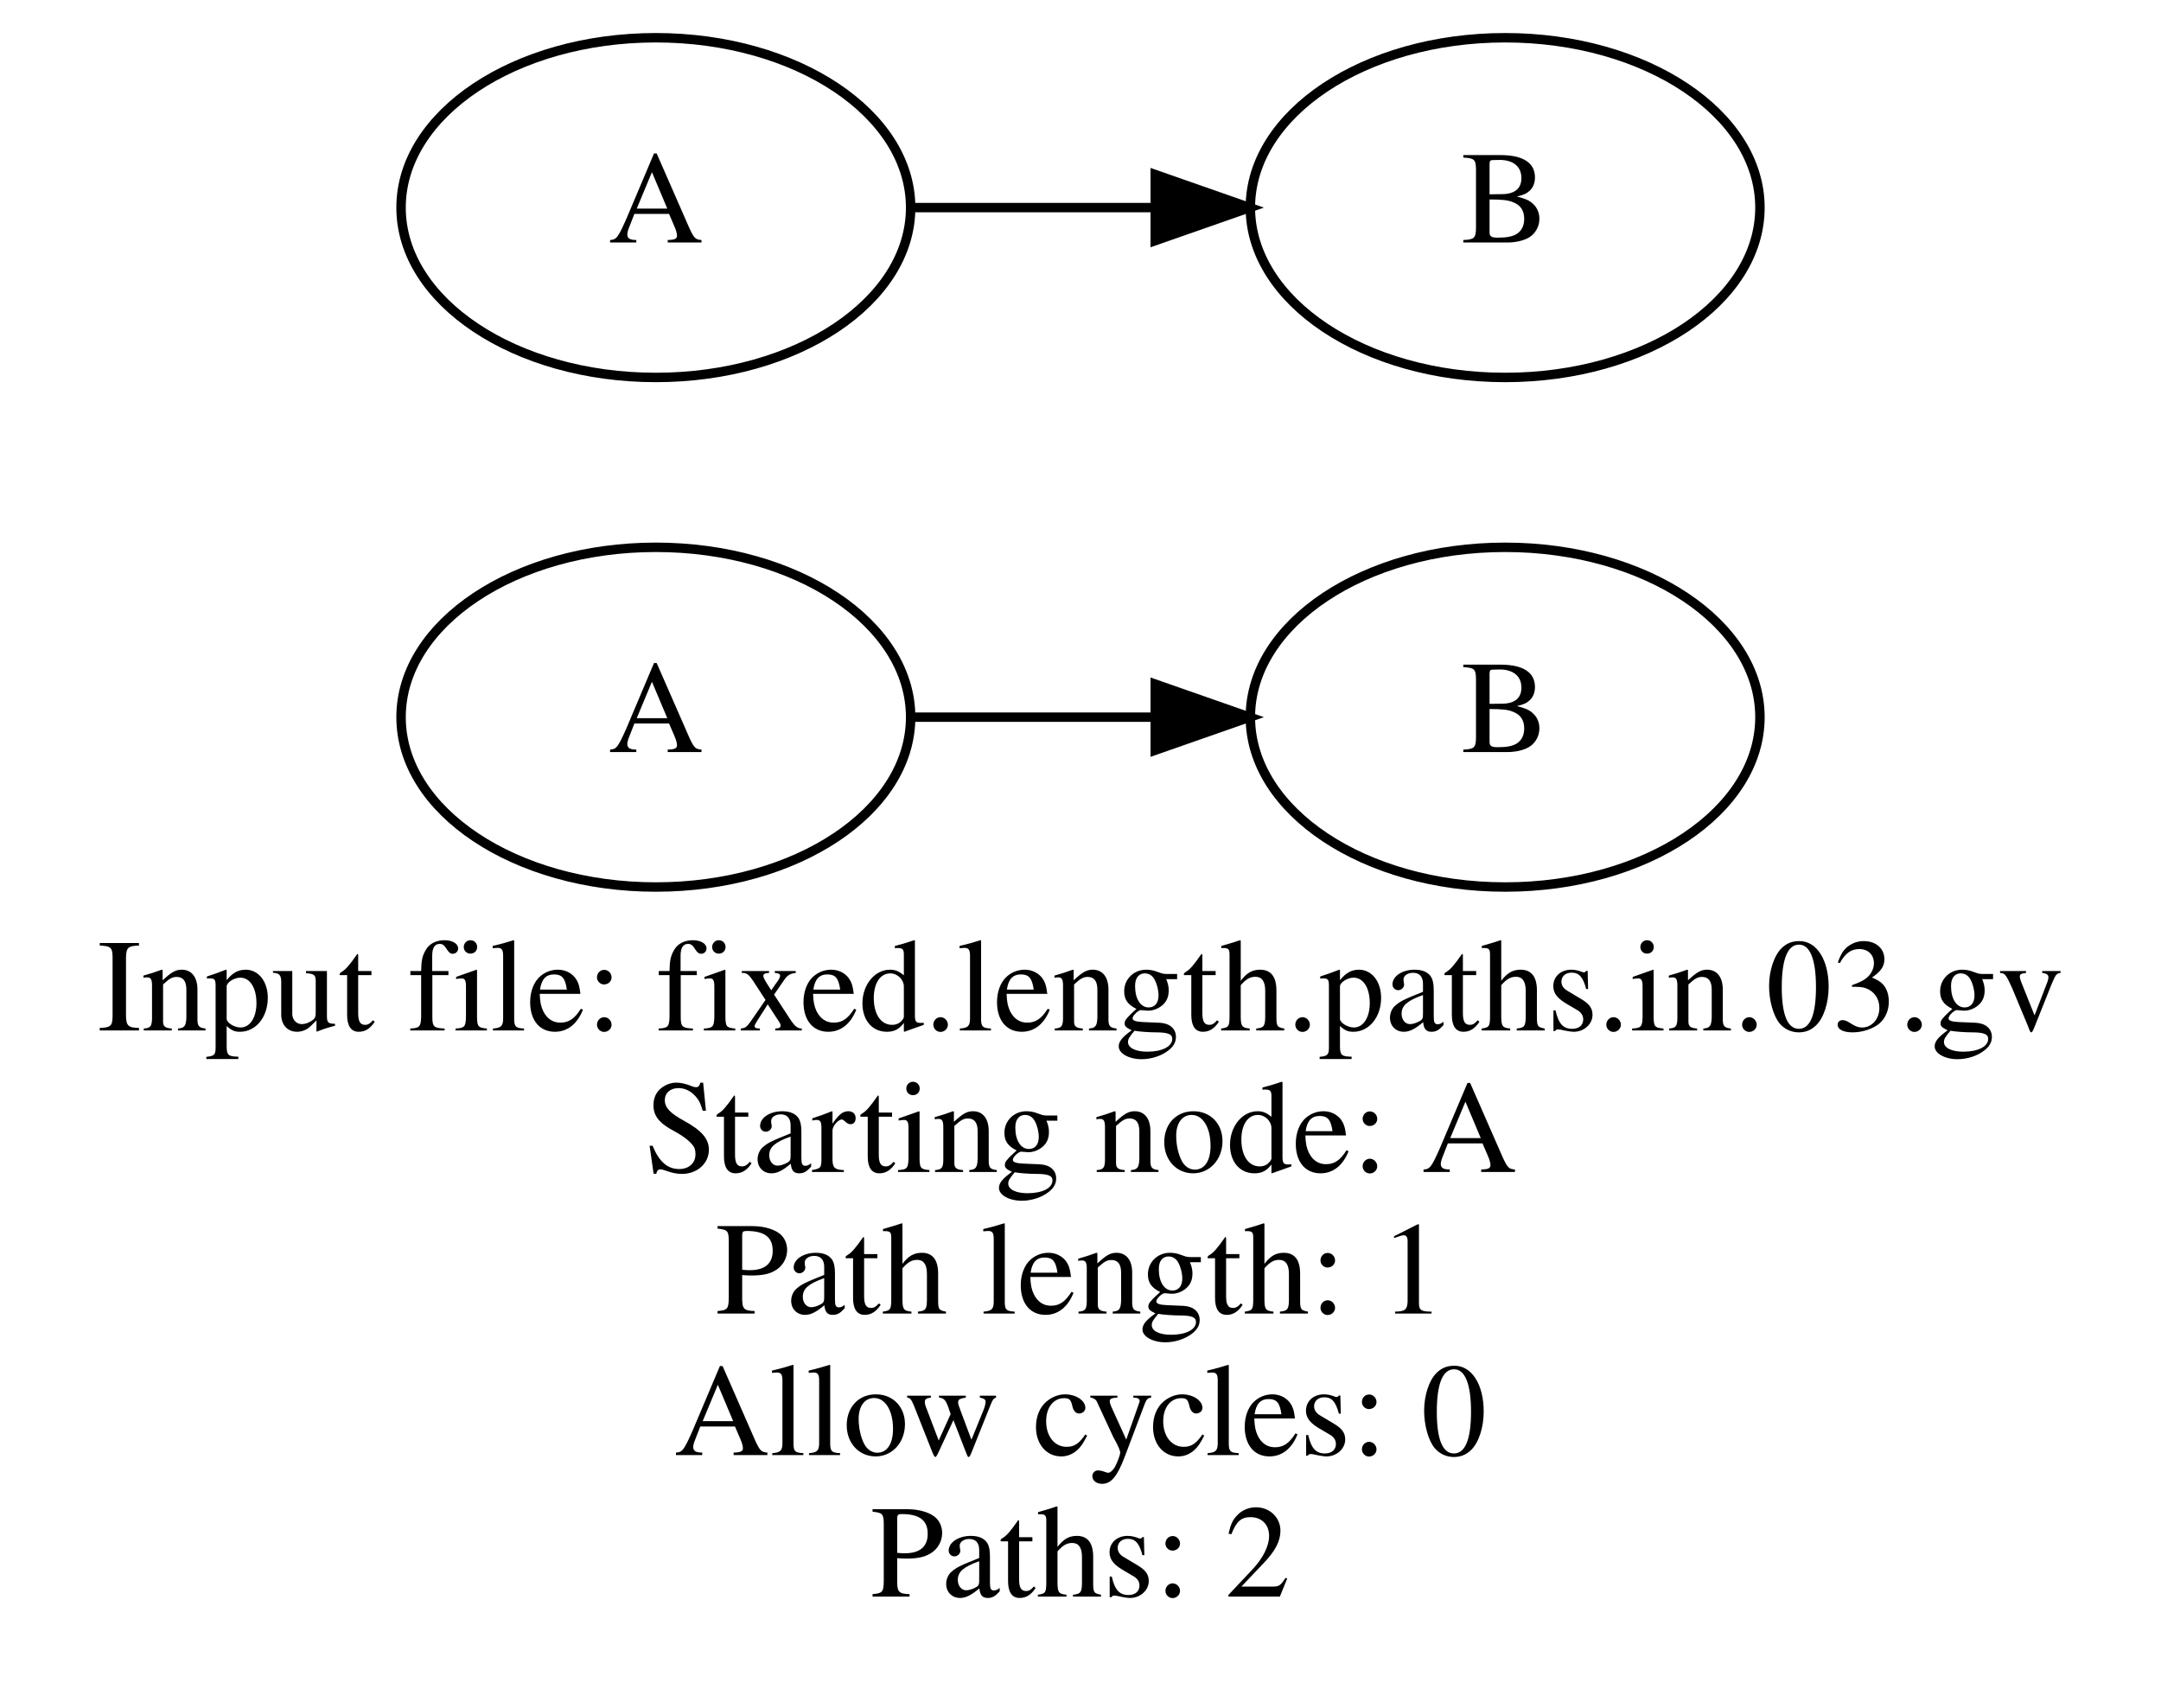
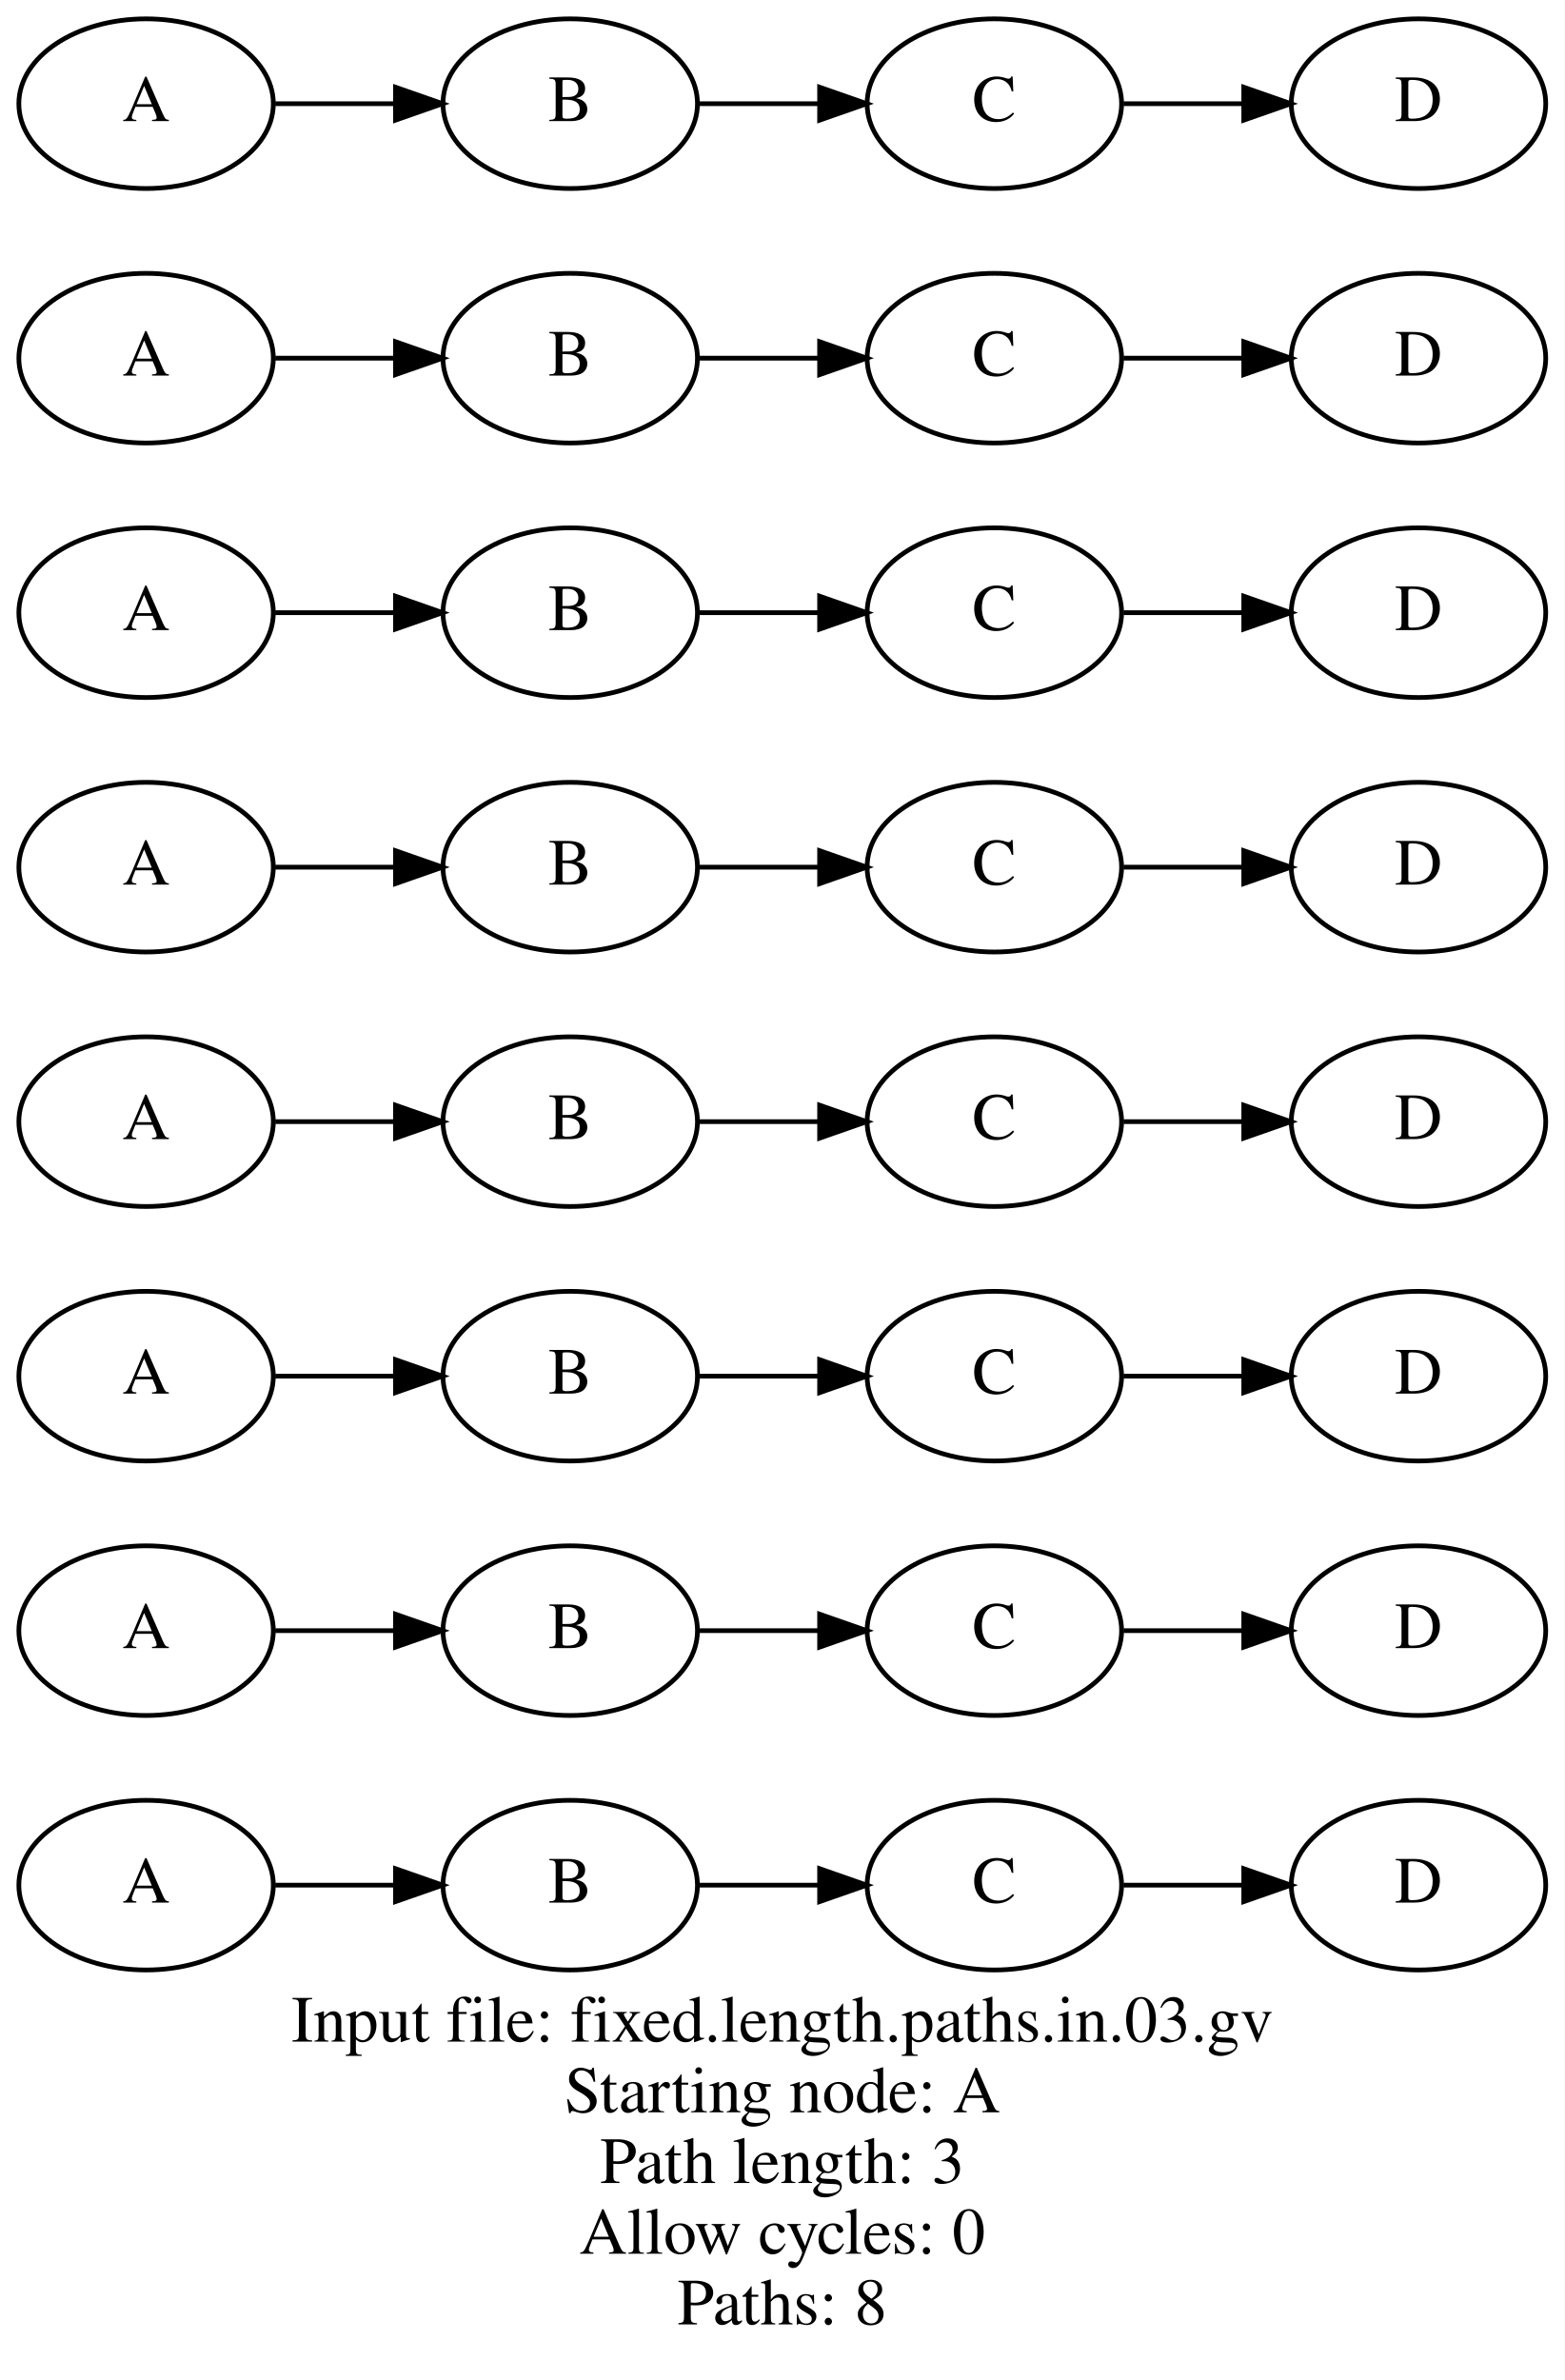
- <svg xmlns="http://www.w3.org/2000/svg" width="229pt" height="181pt" viewBox="0.00 0.00 229.00 181.00">
-   <g id="graph0" class="graph" transform="scale(1 1) rotate(0) translate(4 177)">
-     <polygon fill="white" stroke="none" points="-4,4 -4,-177 225,-177 225,4 -4,4" />
-     <text text-anchor="middle" x="110.5" y="-67.8" font-family="Times,serif" font-size="14.00">Input file: fixed.length.paths.in.03.gv</text>
-     <text text-anchor="middle" x="110.5" y="-52.8" font-family="Times,serif" font-size="14.00">Starting node: A</text>
-     <text text-anchor="middle" x="110.5" y="-37.8" font-family="Times,serif" font-size="14.00">Path length: 1</text>
-     <text text-anchor="middle" x="110.5" y="-22.8" font-family="Times,serif" font-size="14.00">Allow cycles: 0</text>
-     <text text-anchor="middle" x="110.5" y="-7.8" font-family="Times,serif" font-size="14.00">Paths: 2</text>
+ <svg xmlns="http://www.w3.org/2000/svg" width="332pt" height="505pt" viewBox="0.00 0.00 332.00 505.00">
+   <g id="graph0" class="graph" transform="scale(1 1) rotate(0) translate(4 501)">
+     <polygon fill="white" stroke="none" points="-4,4 -4,-501 328,-501 328,4 -4,4" />
+     <text text-anchor="middle" x="162" y="-67.8" font-family="Times,serif" font-size="14.00">Input file: fixed.length.paths.in.03.gv</text>
+     <text text-anchor="middle" x="162" y="-52.8" font-family="Times,serif" font-size="14.00">Starting node: A</text>
+     <text text-anchor="middle" x="162" y="-37.8" font-family="Times,serif" font-size="14.00">Path length: 3</text>
+     <text text-anchor="middle" x="162" y="-22.8" font-family="Times,serif" font-size="14.00">Allow cycles: 0</text>
+     <text text-anchor="middle" x="162" y="-7.8" font-family="Times,serif" font-size="14.00">Paths: 8</text>
    <g id="node1" class="node">
-       <ellipse fill="none" stroke="black" cx="65.5" cy="-101" rx="27" ry="18" />
-       <text text-anchor="middle" x="65.5" y="-97.3" font-family="Times,serif" font-size="14.00">A</text>
+       <ellipse fill="none" stroke="black" cx="27" cy="-101" rx="27" ry="18" />
+       <text text-anchor="middle" x="27" y="-97.3" font-family="Times,serif" font-size="14.00">A</text>
    </g>
    <g id="node2" class="node">
-       <ellipse fill="none" stroke="black" cx="155.5" cy="-101" rx="27" ry="18" />
-       <text text-anchor="middle" x="155.5" y="-97.3" font-family="Times,serif" font-size="14.00">B</text>
+       <ellipse fill="none" stroke="black" cx="117" cy="-101" rx="27" ry="18" />
+       <text text-anchor="middle" x="117" y="-97.3" font-family="Times,serif" font-size="14.00">B</text>
    </g>
    <g id="edge1" class="edge">
-       <path fill="none" stroke="black" d="M92.903,-101C100.893,-101 109.811,-101 118.324,-101" />
-       <polygon fill="black" stroke="black" points="118.419,-104.5 128.419,-101 118.419,-97.5 118.419,-104.5" />
+       <path fill="none" stroke="black" d="M54.403,-101C62.393,-101 71.311,-101 79.824,-101" />
+       <polygon fill="black" stroke="black" points="79.919,-104.5 89.919,-101 79.919,-97.5 79.919,-104.5" />
    </g>
    <g id="node3" class="node">
-       <ellipse fill="none" stroke="black" cx="65.5" cy="-155" rx="27" ry="18" />
-       <text text-anchor="middle" x="65.5" y="-151.3" font-family="Times,serif" font-size="14.00">A</text>
+       <ellipse fill="none" stroke="black" cx="207" cy="-101" rx="27" ry="18" />
+       <text text-anchor="middle" x="207" y="-97.3" font-family="Times,serif" font-size="14.00">C</text>
+     </g>
+     <g id="edge2" class="edge">
+       <path fill="none" stroke="black" d="M144.403,-101C152.393,-101 161.311,-101 169.824,-101" />
+       <polygon fill="black" stroke="black" points="169.919,-104.5 179.919,-101 169.919,-97.5 169.919,-104.5" />
    </g>
    <g id="node4" class="node">
-       <ellipse fill="none" stroke="black" cx="155.5" cy="-155" rx="27" ry="18" />
-       <text text-anchor="middle" x="155.5" y="-151.3" font-family="Times,serif" font-size="14.00">B</text>
-     </g>
-     <g id="edge2" class="edge">
-       <path fill="none" stroke="black" d="M92.903,-155C100.893,-155 109.811,-155 118.324,-155" />
-       <polygon fill="black" stroke="black" points="118.419,-158.5 128.419,-155 118.419,-151.5 118.419,-158.5" />
+       <ellipse fill="none" stroke="black" cx="297" cy="-101" rx="27" ry="18" />
+       <text text-anchor="middle" x="297" y="-97.3" font-family="Times,serif" font-size="14.00">D</text>
+     </g>
+     <g id="edge3" class="edge">
+       <path fill="none" stroke="black" d="M234.403,-101C242.393,-101 251.311,-101 259.824,-101" />
+       <polygon fill="black" stroke="black" points="259.919,-104.5 269.919,-101 259.919,-97.5 259.919,-104.5" />
+     </g>
+     <g id="node5" class="node">
+       <ellipse fill="none" stroke="black" cx="27" cy="-155" rx="27" ry="18" />
+       <text text-anchor="middle" x="27" y="-151.3" font-family="Times,serif" font-size="14.00">A</text>
+     </g>
+     <g id="node6" class="node">
+       <ellipse fill="none" stroke="black" cx="117" cy="-155" rx="27" ry="18" />
+       <text text-anchor="middle" x="117" y="-151.3" font-family="Times,serif" font-size="14.00">B</text>
+     </g>
+     <g id="edge4" class="edge">
+       <path fill="none" stroke="black" d="M54.403,-155C62.393,-155 71.311,-155 79.824,-155" />
+       <polygon fill="black" stroke="black" points="79.919,-158.5 89.919,-155 79.919,-151.5 79.919,-158.5" />
+     </g>
+     <g id="node7" class="node">
+       <ellipse fill="none" stroke="black" cx="207" cy="-155" rx="27" ry="18" />
+       <text text-anchor="middle" x="207" y="-151.3" font-family="Times,serif" font-size="14.00">C</text>
+     </g>
+     <g id="edge5" class="edge">
+       <path fill="none" stroke="black" d="M144.403,-155C152.393,-155 161.311,-155 169.824,-155" />
+       <polygon fill="black" stroke="black" points="169.919,-158.5 179.919,-155 169.919,-151.5 169.919,-158.5" />
+     </g>
+     <g id="node8" class="node">
+       <ellipse fill="none" stroke="black" cx="297" cy="-155" rx="27" ry="18" />
+       <text text-anchor="middle" x="297" y="-151.3" font-family="Times,serif" font-size="14.00">D</text>
+     </g>
+     <g id="edge6" class="edge">
+       <path fill="none" stroke="black" d="M234.403,-155C242.393,-155 251.311,-155 259.824,-155" />
+       <polygon fill="black" stroke="black" points="259.919,-158.5 269.919,-155 259.919,-151.5 259.919,-158.5" />
+     </g>
+     <g id="node9" class="node">
+       <ellipse fill="none" stroke="black" cx="27" cy="-209" rx="27" ry="18" />
+       <text text-anchor="middle" x="27" y="-205.3" font-family="Times,serif" font-size="14.00">A</text>
+     </g>
+     <g id="node10" class="node">
+       <ellipse fill="none" stroke="black" cx="117" cy="-209" rx="27" ry="18" />
+       <text text-anchor="middle" x="117" y="-205.3" font-family="Times,serif" font-size="14.00">B</text>
+     </g>
+     <g id="edge7" class="edge">
+       <path fill="none" stroke="black" d="M54.403,-209C62.393,-209 71.311,-209 79.824,-209" />
+       <polygon fill="black" stroke="black" points="79.919,-212.5 89.919,-209 79.919,-205.5 79.919,-212.5" />
+     </g>
+     <g id="node11" class="node">
+       <ellipse fill="none" stroke="black" cx="207" cy="-209" rx="27" ry="18" />
+       <text text-anchor="middle" x="207" y="-205.3" font-family="Times,serif" font-size="14.00">C</text>
+     </g>
+     <g id="edge8" class="edge">
+       <path fill="none" stroke="black" d="M144.403,-209C152.393,-209 161.311,-209 169.824,-209" />
+       <polygon fill="black" stroke="black" points="169.919,-212.5 179.919,-209 169.919,-205.5 169.919,-212.5" />
+     </g>
+     <g id="node12" class="node">
+       <ellipse fill="none" stroke="black" cx="297" cy="-209" rx="27" ry="18" />
+       <text text-anchor="middle" x="297" y="-205.3" font-family="Times,serif" font-size="14.00">D</text>
+     </g>
+     <g id="edge9" class="edge">
+       <path fill="none" stroke="black" d="M234.403,-209C242.393,-209 251.311,-209 259.824,-209" />
+       <polygon fill="black" stroke="black" points="259.919,-212.5 269.919,-209 259.919,-205.5 259.919,-212.5" />
+     </g>
+     <g id="node13" class="node">
+       <ellipse fill="none" stroke="black" cx="27" cy="-263" rx="27" ry="18" />
+       <text text-anchor="middle" x="27" y="-259.3" font-family="Times,serif" font-size="14.00">A</text>
+     </g>
+     <g id="node14" class="node">
+       <ellipse fill="none" stroke="black" cx="117" cy="-263" rx="27" ry="18" />
+       <text text-anchor="middle" x="117" y="-259.3" font-family="Times,serif" font-size="14.00">B</text>
+     </g>
+     <g id="edge10" class="edge">
+       <path fill="none" stroke="black" d="M54.403,-263C62.393,-263 71.311,-263 79.824,-263" />
+       <polygon fill="black" stroke="black" points="79.919,-266.5 89.919,-263 79.919,-259.5 79.919,-266.5" />
+     </g>
+     <g id="node15" class="node">
+       <ellipse fill="none" stroke="black" cx="207" cy="-263" rx="27" ry="18" />
+       <text text-anchor="middle" x="207" y="-259.3" font-family="Times,serif" font-size="14.00">C</text>
+     </g>
+     <g id="edge11" class="edge">
+       <path fill="none" stroke="black" d="M144.403,-263C152.393,-263 161.311,-263 169.824,-263" />
+       <polygon fill="black" stroke="black" points="169.919,-266.5 179.919,-263 169.919,-259.5 169.919,-266.5" />
+     </g>
+     <g id="node16" class="node">
+       <ellipse fill="none" stroke="black" cx="297" cy="-263" rx="27" ry="18" />
+       <text text-anchor="middle" x="297" y="-259.3" font-family="Times,serif" font-size="14.00">D</text>
+     </g>
+     <g id="edge12" class="edge">
+       <path fill="none" stroke="black" d="M234.403,-263C242.393,-263 251.311,-263 259.824,-263" />
+       <polygon fill="black" stroke="black" points="259.919,-266.5 269.919,-263 259.919,-259.5 259.919,-266.5" />
+     </g>
+     <g id="node17" class="node">
+       <ellipse fill="none" stroke="black" cx="27" cy="-317" rx="27" ry="18" />
+       <text text-anchor="middle" x="27" y="-313.3" font-family="Times,serif" font-size="14.00">A</text>
+     </g>
+     <g id="node18" class="node">
+       <ellipse fill="none" stroke="black" cx="117" cy="-317" rx="27" ry="18" />
+       <text text-anchor="middle" x="117" y="-313.3" font-family="Times,serif" font-size="14.00">B</text>
+     </g>
+     <g id="edge13" class="edge">
+       <path fill="none" stroke="black" d="M54.403,-317C62.393,-317 71.311,-317 79.824,-317" />
+       <polygon fill="black" stroke="black" points="79.919,-320.5 89.919,-317 79.919,-313.5 79.919,-320.5" />
+     </g>
+     <g id="node19" class="node">
+       <ellipse fill="none" stroke="black" cx="207" cy="-317" rx="27" ry="18" />
+       <text text-anchor="middle" x="207" y="-313.3" font-family="Times,serif" font-size="14.00">C</text>
+     </g>
+     <g id="edge14" class="edge">
+       <path fill="none" stroke="black" d="M144.403,-317C152.393,-317 161.311,-317 169.824,-317" />
+       <polygon fill="black" stroke="black" points="169.919,-320.5 179.919,-317 169.919,-313.5 169.919,-320.5" />
+     </g>
+     <g id="node20" class="node">
+       <ellipse fill="none" stroke="black" cx="297" cy="-317" rx="27" ry="18" />
+       <text text-anchor="middle" x="297" y="-313.3" font-family="Times,serif" font-size="14.00">D</text>
+     </g>
+     <g id="edge15" class="edge">
+       <path fill="none" stroke="black" d="M234.403,-317C242.393,-317 251.311,-317 259.824,-317" />
+       <polygon fill="black" stroke="black" points="259.919,-320.5 269.919,-317 259.919,-313.5 259.919,-320.5" />
+     </g>
+     <g id="node21" class="node">
+       <ellipse fill="none" stroke="black" cx="27" cy="-371" rx="27" ry="18" />
+       <text text-anchor="middle" x="27" y="-367.3" font-family="Times,serif" font-size="14.00">A</text>
+     </g>
+     <g id="node22" class="node">
+       <ellipse fill="none" stroke="black" cx="117" cy="-371" rx="27" ry="18" />
+       <text text-anchor="middle" x="117" y="-367.3" font-family="Times,serif" font-size="14.00">B</text>
+     </g>
+     <g id="edge16" class="edge">
+       <path fill="none" stroke="black" d="M54.403,-371C62.393,-371 71.311,-371 79.824,-371" />
+       <polygon fill="black" stroke="black" points="79.919,-374.5 89.919,-371 79.919,-367.5 79.919,-374.5" />
+     </g>
+     <g id="node23" class="node">
+       <ellipse fill="none" stroke="black" cx="207" cy="-371" rx="27" ry="18" />
+       <text text-anchor="middle" x="207" y="-367.3" font-family="Times,serif" font-size="14.00">C</text>
+     </g>
+     <g id="edge17" class="edge">
+       <path fill="none" stroke="black" d="M144.403,-371C152.393,-371 161.311,-371 169.824,-371" />
+       <polygon fill="black" stroke="black" points="169.919,-374.5 179.919,-371 169.919,-367.5 169.919,-374.5" />
+     </g>
+     <g id="node24" class="node">
+       <ellipse fill="none" stroke="black" cx="297" cy="-371" rx="27" ry="18" />
+       <text text-anchor="middle" x="297" y="-367.3" font-family="Times,serif" font-size="14.00">D</text>
+     </g>
+     <g id="edge18" class="edge">
+       <path fill="none" stroke="black" d="M234.403,-371C242.393,-371 251.311,-371 259.824,-371" />
+       <polygon fill="black" stroke="black" points="259.919,-374.5 269.919,-371 259.919,-367.5 259.919,-374.5" />
+     </g>
+     <g id="node25" class="node">
+       <ellipse fill="none" stroke="black" cx="27" cy="-425" rx="27" ry="18" />
+       <text text-anchor="middle" x="27" y="-421.3" font-family="Times,serif" font-size="14.00">A</text>
+     </g>
+     <g id="node26" class="node">
+       <ellipse fill="none" stroke="black" cx="117" cy="-425" rx="27" ry="18" />
+       <text text-anchor="middle" x="117" y="-421.3" font-family="Times,serif" font-size="14.00">B</text>
+     </g>
+     <g id="edge19" class="edge">
+       <path fill="none" stroke="black" d="M54.403,-425C62.393,-425 71.311,-425 79.824,-425" />
+       <polygon fill="black" stroke="black" points="79.919,-428.5 89.919,-425 79.919,-421.5 79.919,-428.5" />
+     </g>
+     <g id="node27" class="node">
+       <ellipse fill="none" stroke="black" cx="207" cy="-425" rx="27" ry="18" />
+       <text text-anchor="middle" x="207" y="-421.3" font-family="Times,serif" font-size="14.00">C</text>
+     </g>
+     <g id="edge20" class="edge">
+       <path fill="none" stroke="black" d="M144.403,-425C152.393,-425 161.311,-425 169.824,-425" />
+       <polygon fill="black" stroke="black" points="169.919,-428.5 179.919,-425 169.919,-421.5 169.919,-428.5" />
+     </g>
+     <g id="node28" class="node">
+       <ellipse fill="none" stroke="black" cx="297" cy="-425" rx="27" ry="18" />
+       <text text-anchor="middle" x="297" y="-421.3" font-family="Times,serif" font-size="14.00">D</text>
+     </g>
+     <g id="edge21" class="edge">
+       <path fill="none" stroke="black" d="M234.403,-425C242.393,-425 251.311,-425 259.824,-425" />
+       <polygon fill="black" stroke="black" points="259.919,-428.5 269.919,-425 259.919,-421.5 259.919,-428.5" />
+     </g>
+     <g id="node29" class="node">
+       <ellipse fill="none" stroke="black" cx="27" cy="-479" rx="27" ry="18" />
+       <text text-anchor="middle" x="27" y="-475.3" font-family="Times,serif" font-size="14.00">A</text>
+     </g>
+     <g id="node30" class="node">
+       <ellipse fill="none" stroke="black" cx="117" cy="-479" rx="27" ry="18" />
+       <text text-anchor="middle" x="117" y="-475.3" font-family="Times,serif" font-size="14.00">B</text>
+     </g>
+     <g id="edge22" class="edge">
+       <path fill="none" stroke="black" d="M54.403,-479C62.393,-479 71.311,-479 79.824,-479" />
+       <polygon fill="black" stroke="black" points="79.919,-482.5 89.919,-479 79.919,-475.5 79.919,-482.5" />
+     </g>
+     <g id="node31" class="node">
+       <ellipse fill="none" stroke="black" cx="207" cy="-479" rx="27" ry="18" />
+       <text text-anchor="middle" x="207" y="-475.3" font-family="Times,serif" font-size="14.00">C</text>
+     </g>
+     <g id="edge23" class="edge">
+       <path fill="none" stroke="black" d="M144.403,-479C152.393,-479 161.311,-479 169.824,-479" />
+       <polygon fill="black" stroke="black" points="169.919,-482.5 179.919,-479 169.919,-475.5 169.919,-482.5" />
+     </g>
+     <g id="node32" class="node">
+       <ellipse fill="none" stroke="black" cx="297" cy="-479" rx="27" ry="18" />
+       <text text-anchor="middle" x="297" y="-475.3" font-family="Times,serif" font-size="14.00">D</text>
+     </g>
+     <g id="edge24" class="edge">
+       <path fill="none" stroke="black" d="M234.403,-479C242.393,-479 251.311,-479 259.824,-479" />
+       <polygon fill="black" stroke="black" points="259.919,-482.5 269.919,-479 259.919,-475.5 259.919,-482.5" />
    </g>
  </g>
</svg>
